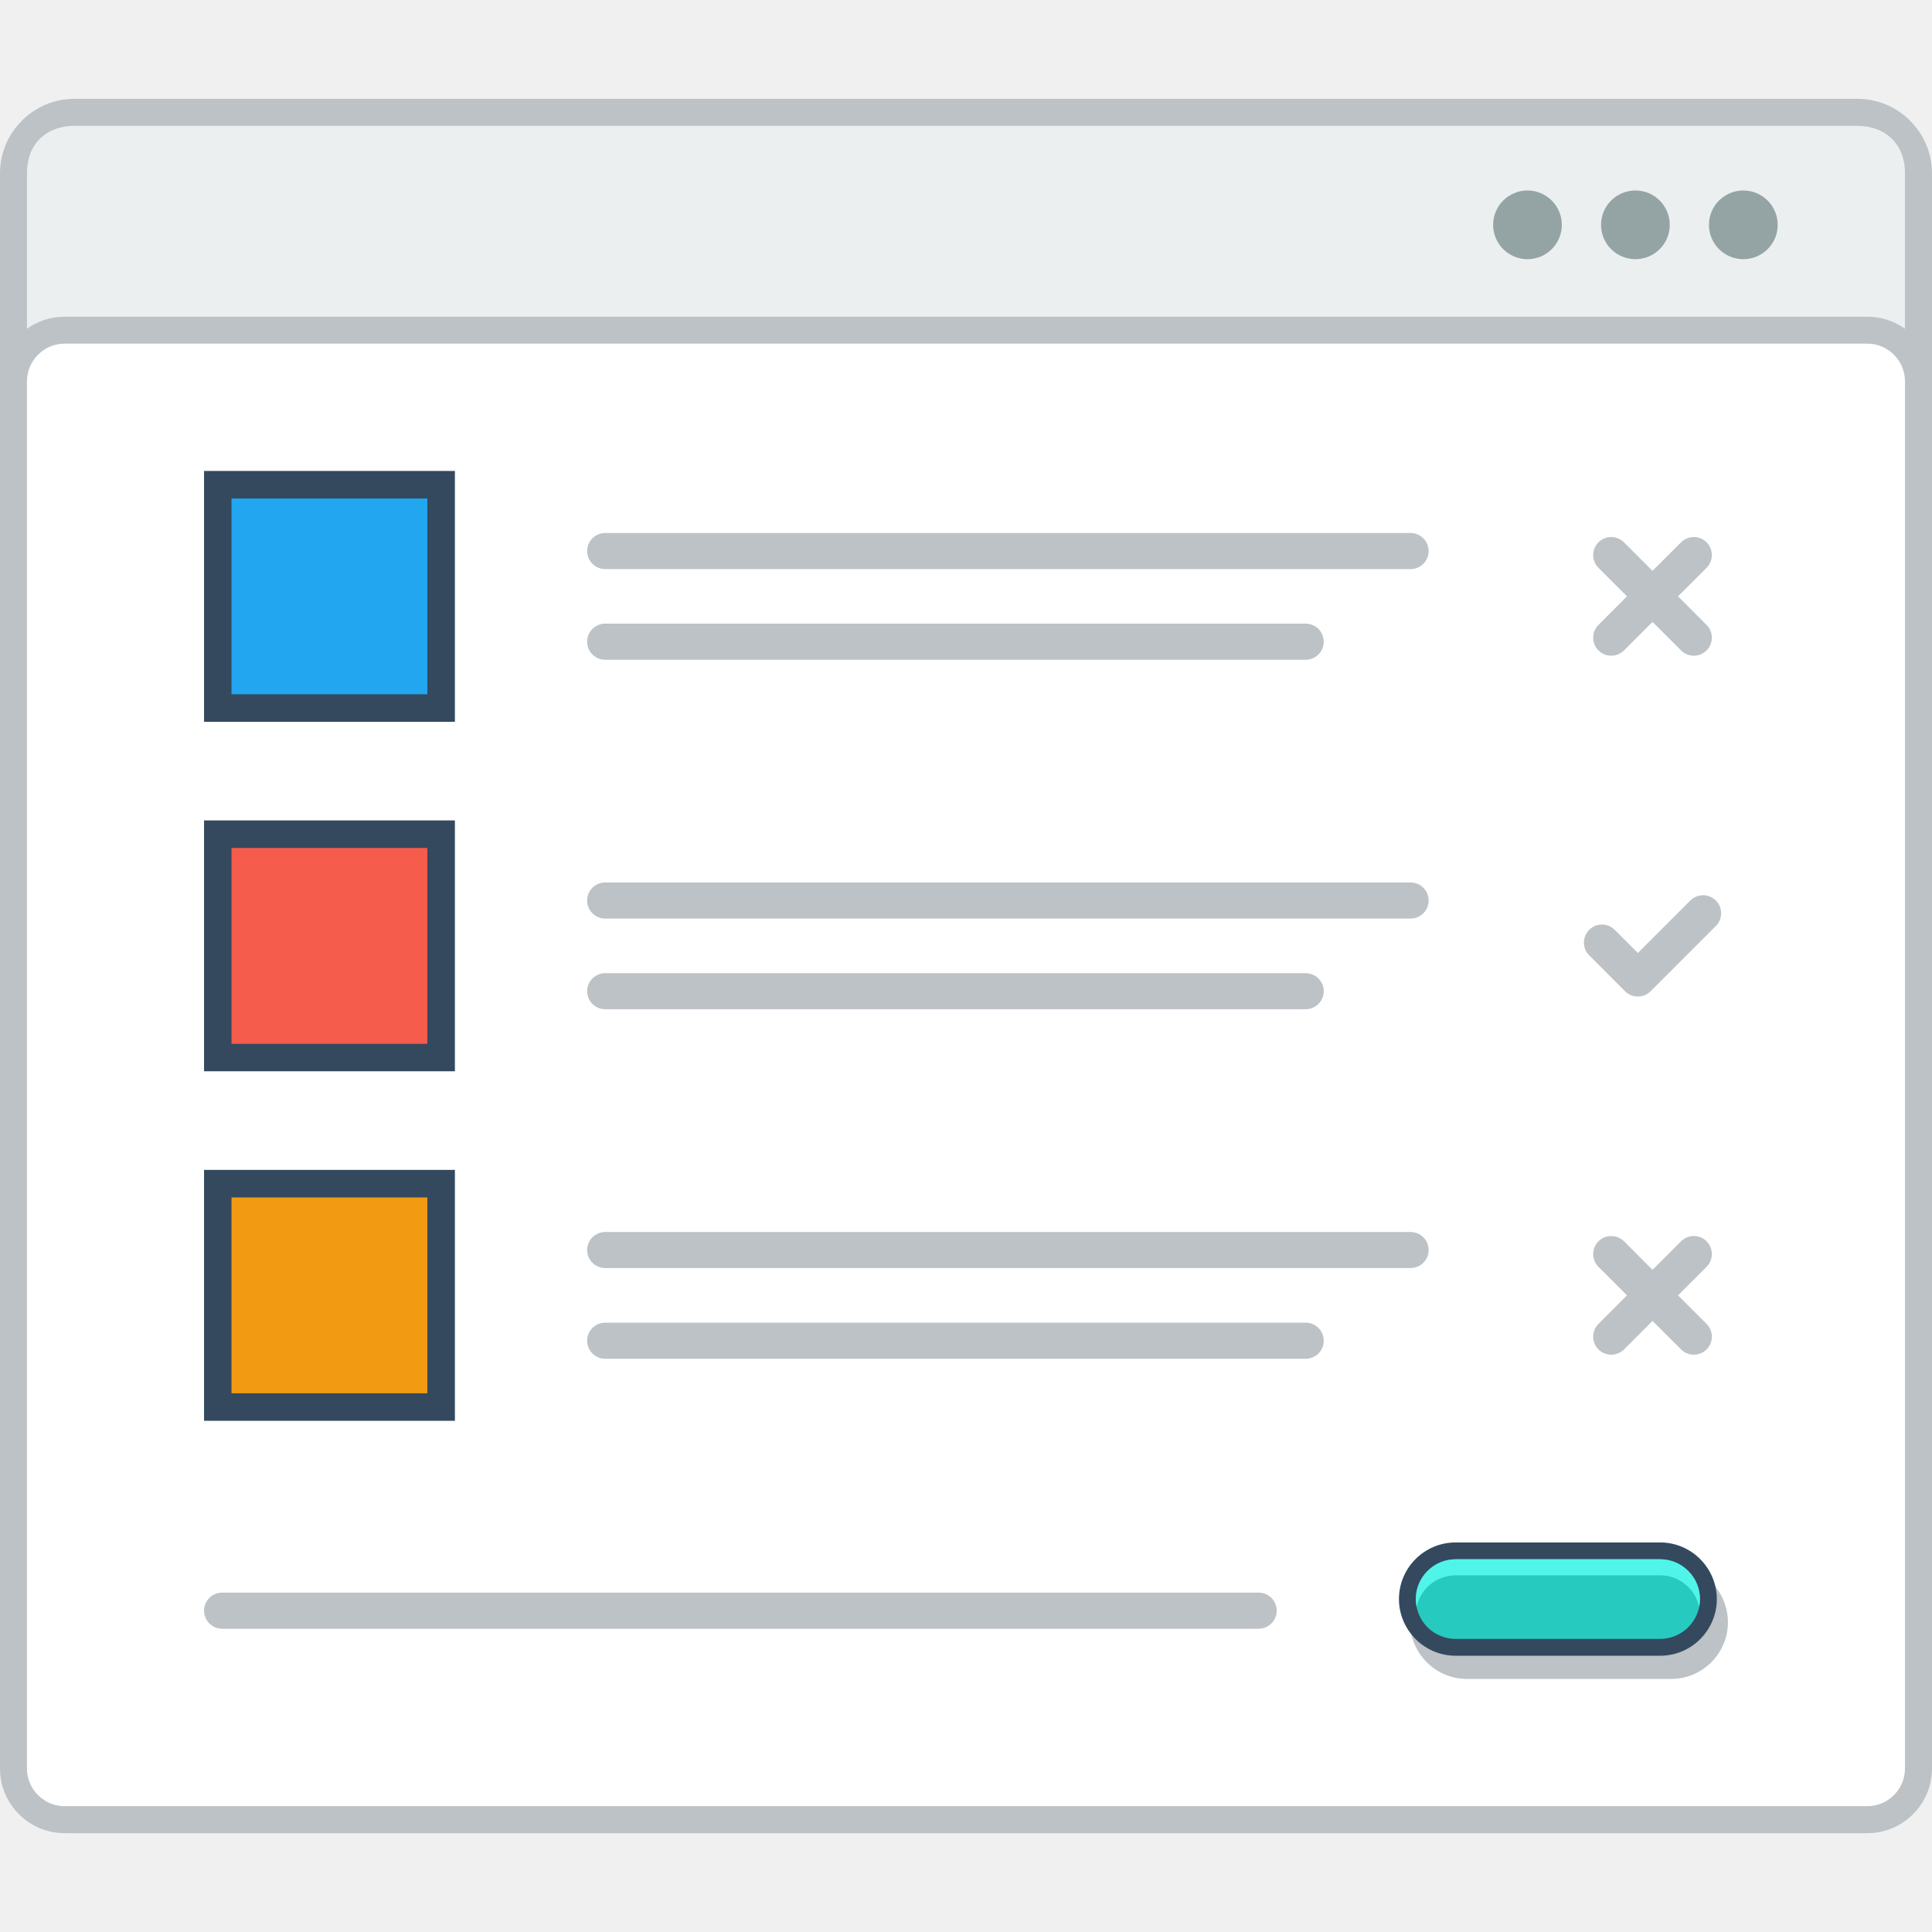
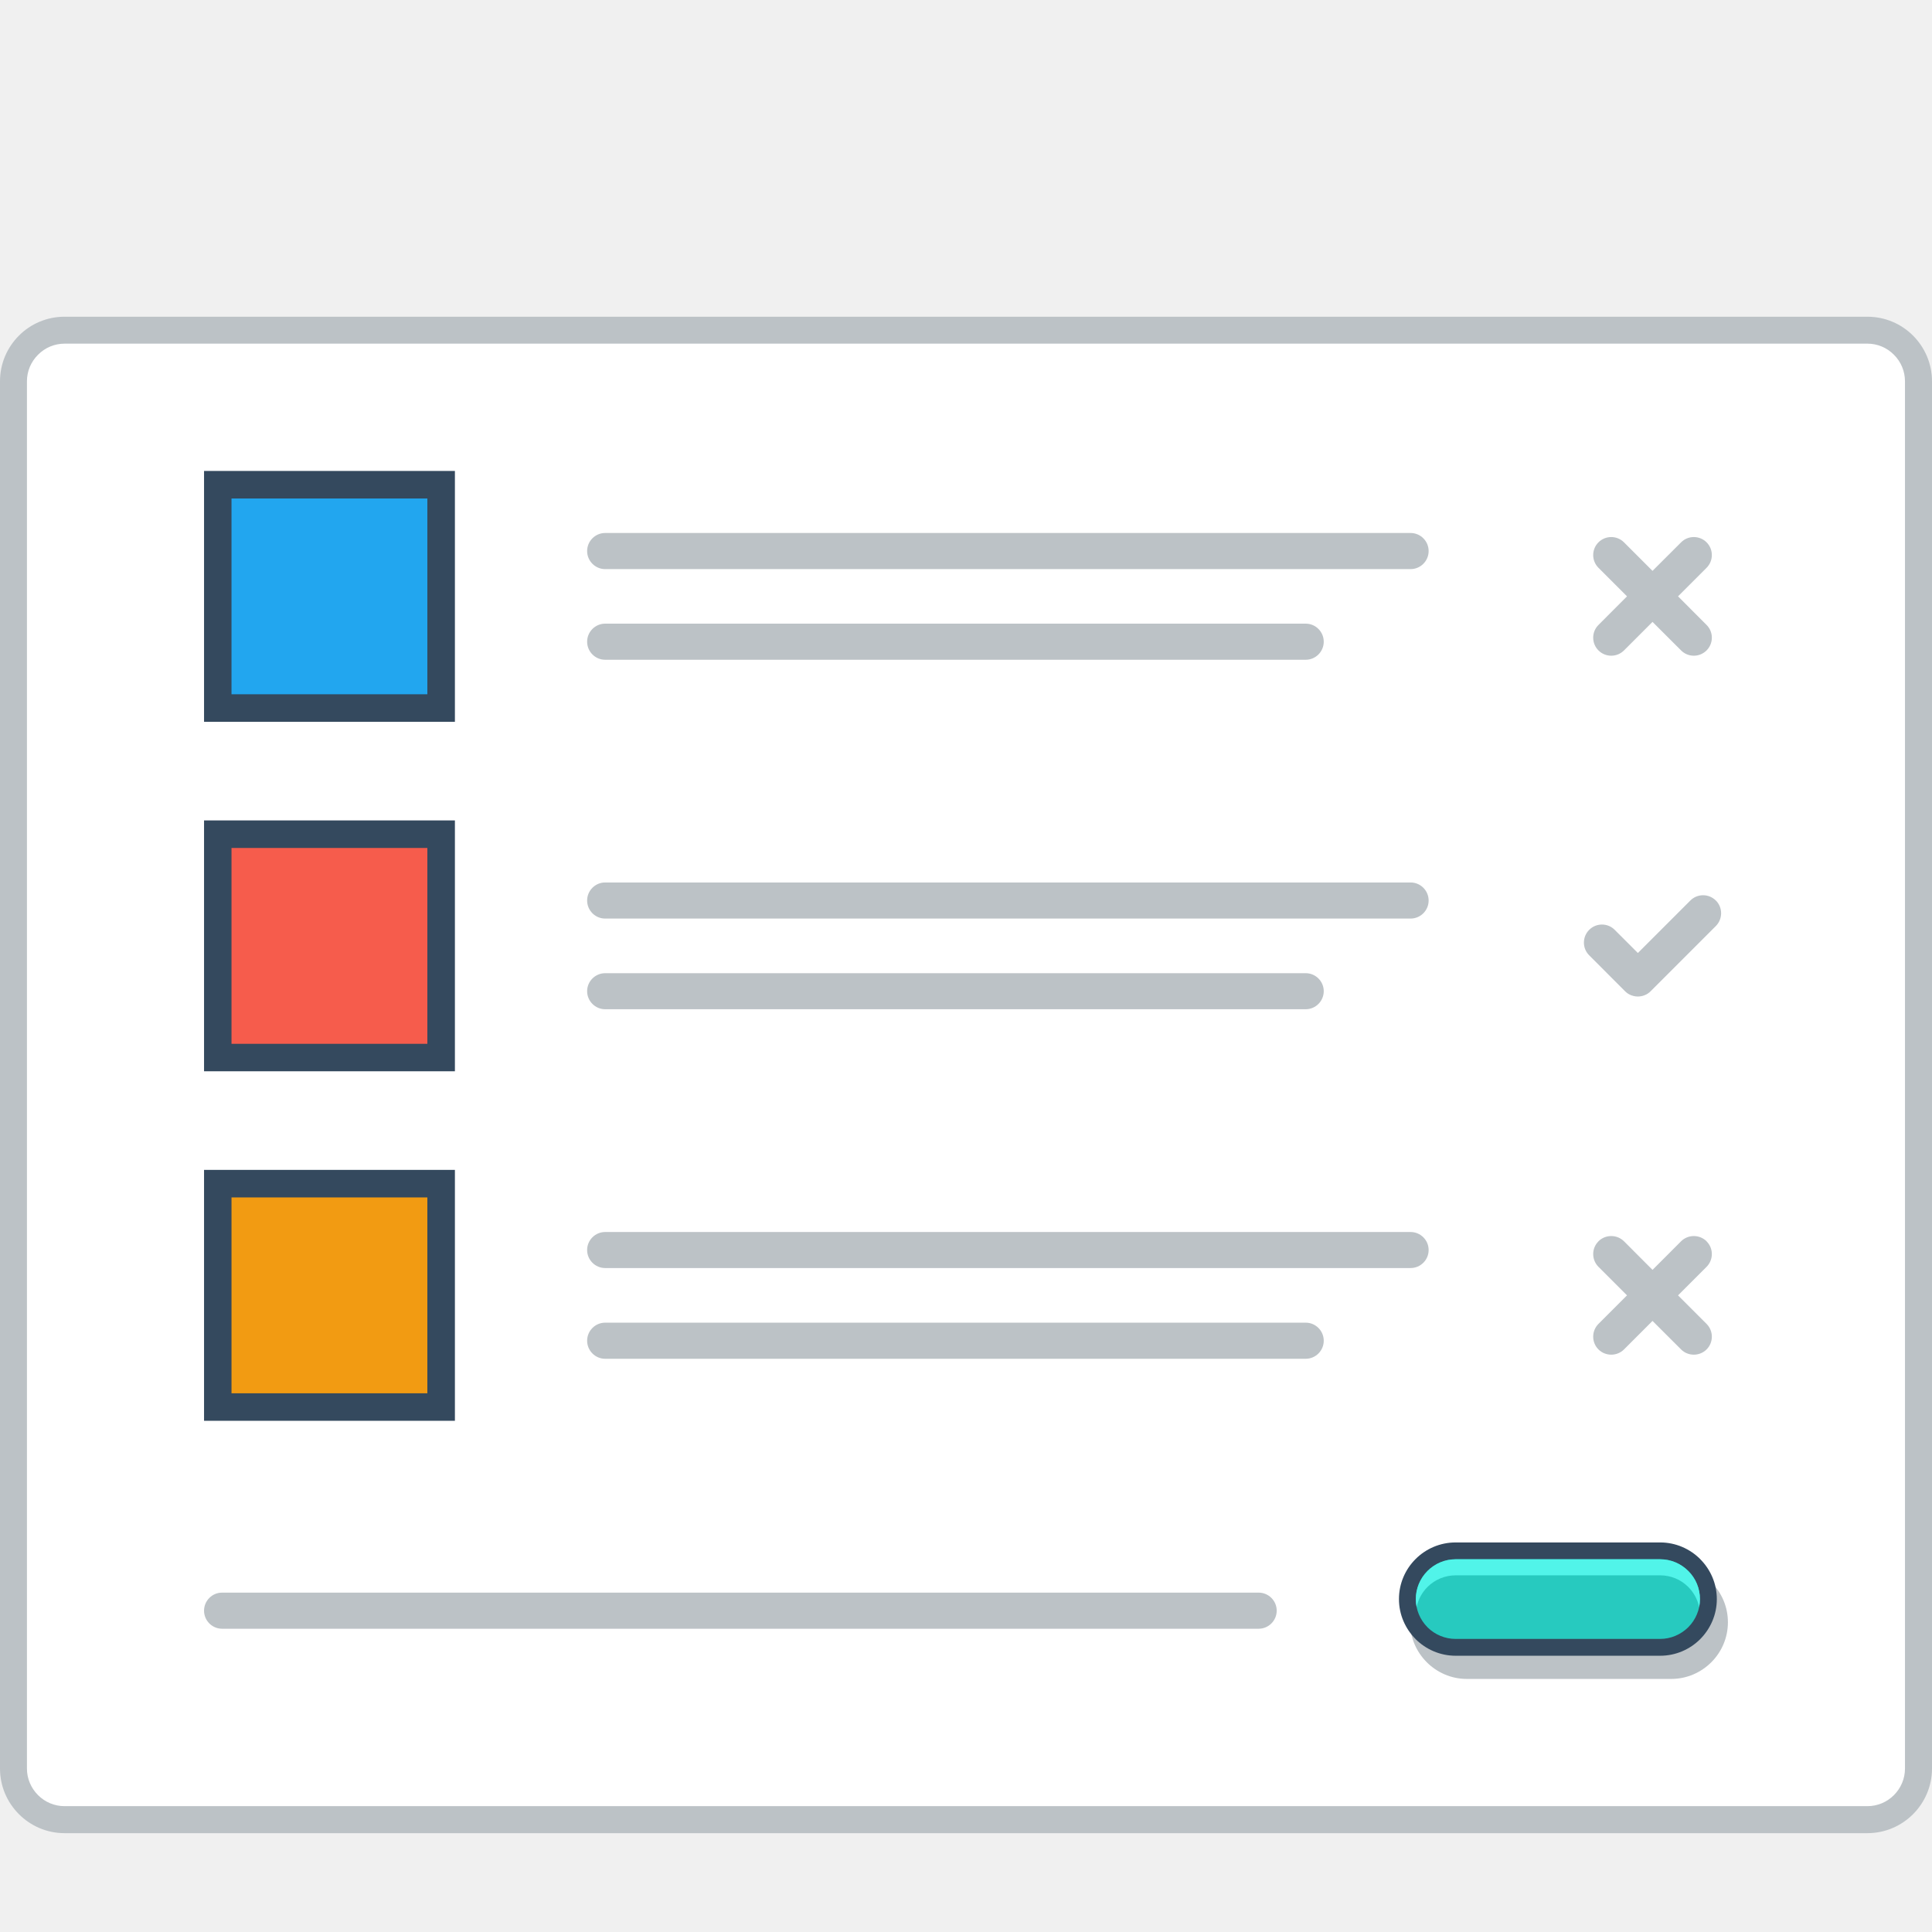
<svg xmlns="http://www.w3.org/2000/svg" version="1.0" id="Layer_1" x="0px" y="0px" width="800px" height="800px" viewBox="191.616 200.414 421.477 378.354" enable-background="new 0 0 800 800" xml:space="preserve">
  <g>
-     <path fill="#BCC2C6" d="M207.839,200.414h389.02c4.475,0,8.529,1.836,11.467,4.773v0.017c2.938,2.937,4.767,6.993,4.767,11.449   v345.873c0,4.456-1.829,8.512-4.767,11.449v0.017c-2.938,2.938-6.992,4.774-11.467,4.774h-389.02   c-4.472,0-8.528-1.837-11.466-4.774v-0.017c-2.937-2.938-4.757-6.993-4.757-11.449V216.653c0-4.456,1.82-8.512,4.757-11.449v-0.017   C199.311,202.25,203.367,200.414,207.839,200.414" />
-     <path fill="#EBEFF0" d="M607.198,216.653v345.873c0,6.527-4.531,10.349-10.34,10.349h-389.02c-5.79,0-10.338-3.723-10.338-10.349   V216.653c0-6.759,4.563-10.347,10.338-10.347h389.02C602.651,206.307,607.198,210.028,607.198,216.653" />
    <path fill="#BCC2C6" d="M205.703,247.947h393.292c3.889,0,7.411,1.569,9.964,4.123c2.547,2.553,4.133,6.075,4.133,9.964v302.646   c0,3.873-1.586,7.395-4.133,9.948c-2.553,2.553-6.075,4.14-9.964,4.14H205.703c-3.89,0-7.41-1.587-9.955-4.14   c-2.554-2.554-4.132-6.075-4.132-9.948V262.033c0-3.889,1.578-7.411,4.132-9.964C198.293,249.516,201.813,247.947,205.703,247.947" />
-     <path fill-rule="evenodd" clip-rule="evenodd" fill="#94A4A5" d="M548.393,220.409c4.14,0,7.493,3.354,7.493,7.494   c0,4.139-3.354,7.494-7.493,7.494s-7.502-3.355-7.502-7.494C540.891,223.763,544.253,220.409,548.393,220.409 M571.934,220.409   c4.131,0,7.501,3.354,7.501,7.494c0,4.139-3.37,7.494-7.501,7.494c-4.148,0-7.503-3.355-7.503-7.494   C564.431,223.763,567.796,220.409,571.934,220.409z M524.844,220.409c4.14,0,7.493,3.354,7.493,7.494   c0,4.139-3.354,7.494-7.493,7.494s-7.494-3.355-7.494-7.494C517.35,223.763,520.704,220.409,524.844,220.409z" />
    <path fill-rule="evenodd" clip-rule="evenodd" fill="#FFFFFF" d="M205.703,253.822c-2.186,0-4.257,0.867-5.79,2.42   c-1.545,1.535-2.42,3.605-2.42,5.792v302.646c0,2.171,0.875,4.24,2.42,5.792c1.533,1.536,3.604,2.404,5.79,2.404h393.292   c2.187,0,4.256-0.868,5.792-2.404c1.544-1.552,2.411-3.621,2.411-5.792V262.033c0-2.187-0.867-4.256-2.411-5.792   c-1.536-1.553-3.605-2.42-5.792-2.42H205.703z" />
    <rect x="236.13" y="281.593" fill-rule="evenodd" clip-rule="evenodd" fill="#34495E" width="54.726" height="54.726" />
    <rect x="242.12" y="287.602" fill-rule="evenodd" clip-rule="evenodd" fill="#22A6EF" width="42.727" height="42.709" />
    <path fill-rule="evenodd" clip-rule="evenodd" fill="#BCC2C6" d="M323.633,295.128h175.71c2.169,0,3.938,1.77,3.938,3.939l0,0   c0,2.169-1.769,3.939-3.938,3.939h-175.71c-2.161,0-3.931-1.77-3.931-3.939l0,0C319.702,296.898,321.472,295.128,323.633,295.128" />
    <path fill-rule="evenodd" clip-rule="evenodd" fill="#BCC2C6" d="M323.633,314.906h152.836c2.161,0,3.93,1.769,3.93,3.938l0,0   c0,2.169-1.769,3.939-3.93,3.939H323.633c-2.161,0-3.931-1.77-3.931-3.939l0,0C319.702,316.675,321.472,314.906,323.633,314.906" />
    <path fill-rule="evenodd" clip-rule="evenodd" fill="#BCC2C6" d="M545.897,297.164l6.225,6.226l6.234-6.226   c1.527-1.535,4.021-1.535,5.558,0l0,0c1.535,1.536,1.535,4.022,0,5.558l-6.225,6.226l6.225,6.242c1.535,1.518,1.535,4.022,0,5.558   l0,0c-1.536,1.535-4.03,1.535-5.558,0l-6.234-6.226l-6.225,6.226c-1.534,1.535-4.03,1.535-5.566,0l0,0   c-1.534-1.536-1.534-4.04,0-5.558l6.226-6.242l-6.226-6.226c-1.534-1.536-1.534-4.022,0-5.558l0,0   C541.867,295.629,544.363,295.629,545.897,297.164" />
    <rect x="236.13" y="357.832" fill-rule="evenodd" clip-rule="evenodd" fill="#34495E" width="54.726" height="54.726" />
    <rect x="242.12" y="363.84" fill-rule="evenodd" clip-rule="evenodd" fill="#F65C4C" width="42.727" height="42.726" />
    <path fill-rule="evenodd" clip-rule="evenodd" fill="#BCC2C6" d="M323.633,371.368h175.71c2.169,0,3.938,1.769,3.938,3.938   s-1.769,3.938-3.938,3.938h-175.71c-2.161,0-3.931-1.769-3.931-3.938S321.472,371.368,323.633,371.368" />
    <path fill-rule="evenodd" clip-rule="evenodd" fill="#BCC2C6" d="M323.633,391.161h152.836c2.161,0,3.93,1.769,3.93,3.922   c0,2.17-1.769,3.939-3.93,3.939H323.633c-2.161,0-3.931-1.769-3.931-3.939C319.702,392.93,321.472,391.161,323.633,391.161" />
    <rect x="236.13" y="434.07" fill-rule="evenodd" clip-rule="evenodd" fill="#34495E" width="54.726" height="54.737" />
    <rect x="242.12" y="440.078" fill-rule="evenodd" clip-rule="evenodd" fill="#F29B12" width="42.727" height="42.727" />
    <path fill-rule="evenodd" clip-rule="evenodd" fill="#BCC2C6" d="M323.633,447.622h175.71c2.169,0,3.938,1.769,3.938,3.922v0.018   c0,2.152-1.769,3.921-3.938,3.921h-175.71c-2.161,0-3.931-1.769-3.931-3.921v-0.018   C319.702,449.391,321.472,447.622,323.633,447.622" />
    <path fill-rule="evenodd" clip-rule="evenodd" fill="#BCC2C6" d="M323.633,467.4h152.836c2.161,0,3.93,1.769,3.93,3.938l0,0   c0,2.17-1.769,3.94-3.93,3.94H323.633c-2.161,0-3.931-1.771-3.931-3.94l0,0C319.702,469.169,321.472,467.4,323.633,467.4" />
    <path fill-rule="evenodd" clip-rule="evenodd" fill="#BCC2C6" d="M545.897,449.642l6.225,6.241l6.234-6.241   c1.527-1.518,4.021-1.518,5.558,0v0.017c1.535,1.52,1.535,4.022,0,5.558l-6.225,6.226l6.225,6.226c1.535,1.534,1.535,4.038,0,5.574   c-1.536,1.518-4.03,1.518-5.558,0l-6.234-6.226l-6.225,6.226c-1.534,1.518-4.03,1.518-5.566,0l0,0c-1.534-1.536-1.534-4.04,0-5.574   l6.226-6.226l-6.226-6.226c-1.534-1.535-1.534-4.038,0-5.558v-0.017C541.867,448.124,544.363,448.124,545.897,449.642" />
    <path fill="#BCC2C6" d="M556.221,526.51h-44.628c-1.721,0-3.272,0.701-4.407,1.836s-1.837,2.687-1.837,4.407l0,0   c0,1.718,0.702,3.287,1.82,4.404l0.017,0.018c1.118,1.119,2.687,1.819,4.407,1.819h44.628c1.71,0,3.271-0.7,4.405-1.837   c1.135-1.135,1.836-2.687,1.836-4.404l0,0c0-1.721-0.701-3.289-1.836-4.407C559.499,527.211,557.938,526.51,556.221,526.51    M511.593,520.401h44.628c3.388,0,6.477,1.385,8.712,3.623l0.017,0.017c2.236,2.235,3.621,5.323,3.621,8.712l0,0   c0,3.404-1.385,6.492-3.621,8.728c-2.236,2.237-5.333,3.639-8.729,3.639h-44.628c-3.389,0-6.477-1.401-8.72-3.639h-0.01v-0.016   c-2.236-2.236-3.63-5.324-3.63-8.712l0,0c0-3.405,1.394-6.492,3.63-8.729C505.101,521.786,508.187,520.401,511.593,520.401z" />
    <path fill="#34495E" d="M509.165,515.345h44.626c3.389,0,6.483,1.386,8.722,3.621l0.008,0.018c2.237,2.236,3.631,5.324,3.631,8.712   v0.016c0,3.39-1.394,6.477-3.631,8.73c-2.237,2.236-5.333,3.621-8.729,3.621h-44.626c-3.389,0-6.469-1.385-8.723-3.621v-0.019   h-0.008c-2.245-2.253-3.629-5.339-3.629-8.712v-0.016c0-3.388,1.384-6.492,3.629-8.729   C502.67,516.73,505.768,515.345,509.165,515.345" />
    <path fill="#27CABF" d="M553.791,519.016c2.304,0,4.507,0.918,6.135,2.555c1.635,1.62,2.545,3.821,2.545,6.141   c0,2.304-0.919,4.49-2.545,6.126c-1.636,1.618-3.831,2.554-6.135,2.554h-44.626c-2.304,0-4.5-0.918-6.136-2.537l-0.008-0.017   c-1.626-1.636-2.536-3.839-2.536-6.142c0-2.304,0.918-4.489,2.544-6.125c1.636-1.637,3.832-2.555,6.136-2.555H553.791z" />
    <path fill="#51F4E9" d="M553.791,519.016c2.304,0,4.507,0.918,6.135,2.555c1.635,1.62,2.545,3.821,2.545,6.141   c0,0.586-0.059,1.17-0.175,1.737c-0.344-1.652-1.16-3.172-2.37-4.389c-1.628-1.637-3.831-2.539-6.135-2.539h-44.626   c-2.304,0-4.5,0.918-6.136,2.539c-1.209,1.217-2.027,2.736-2.368,4.389c-0.118-0.567-0.176-1.151-0.176-1.753   c0-2.304,0.918-4.489,2.544-6.125c1.636-1.637,3.832-2.555,6.136-2.555H553.791z" />
    <path fill-rule="evenodd" clip-rule="evenodd" fill="#BCC2C6" d="M240.06,526.294h226.138c2.169,0,3.938,1.769,3.938,3.938   c0,2.169-1.769,3.938-3.938,3.938H240.06c-2.161,0-3.93-1.769-3.93-3.938C236.13,528.063,237.898,526.294,240.06,526.294" />
    <path fill-rule="evenodd" clip-rule="evenodd" fill="#BCC2C6" d="M543.869,381.698l5.058,5.057l11.448-11.449   c1.528-1.536,4.032-1.536,5.558,0h0.011c1.525,1.519,1.525,4.022,0,5.557L551.706,395.1l-0.075,0.067l-0.067,0.067l-0.074,0.066   l-0.074,0.067l-0.084,0.066l-0.084,0.05l-0.075,0.067l-0.076,0.05l0,0l-0.083,0.05l-0.084,0.05l0,0l-0.081,0.05l0,0l-0.084,0.05   h-0.009l-0.084,0.033l-0.092,0.05l0,0l-0.083,0.034l-0.084,0.034l0,0l-0.092,0.05h-0.008l-0.084,0.016l0,0l-0.091,0.034l0,0   l-0.093,0.033l0,0l-0.084,0.018l-0.008,0.016l-0.092,0.017l-0.091,0.017l0,0l-0.092,0.016l-0.093,0.018h-0.008l-0.084,0.017   l-0.101,0.016h-0.091v0.017h-0.092l0,0h-0.101l0,0l-0.084,0.016h-0.008h-0.092l-0.183-0.016h-0.009h-0.092l0,0l-0.184-0.017h-0.009   l-0.092-0.016l0,0c-0.125-0.017-0.251-0.034-0.367-0.067c-0.135-0.033-0.251-0.067-0.367-0.117l0,0l-0.092-0.016l-0.175-0.084l0,0   l-0.184-0.083l0,0l-0.083-0.033l0,0l-0.251-0.15l0,0l-0.166-0.1l-0.15-0.117h-0.008l-0.076-0.066l0,0l-0.076-0.067l-0.075-0.066   l-0.073-0.067l0,0l-0.076-0.067l0,0l0,0l-7.828-7.844c-1.535-1.519-1.535-4.022,0-5.557l0,0   C539.84,380.163,542.344,380.163,543.869,381.698" />
  </g>
</svg>
